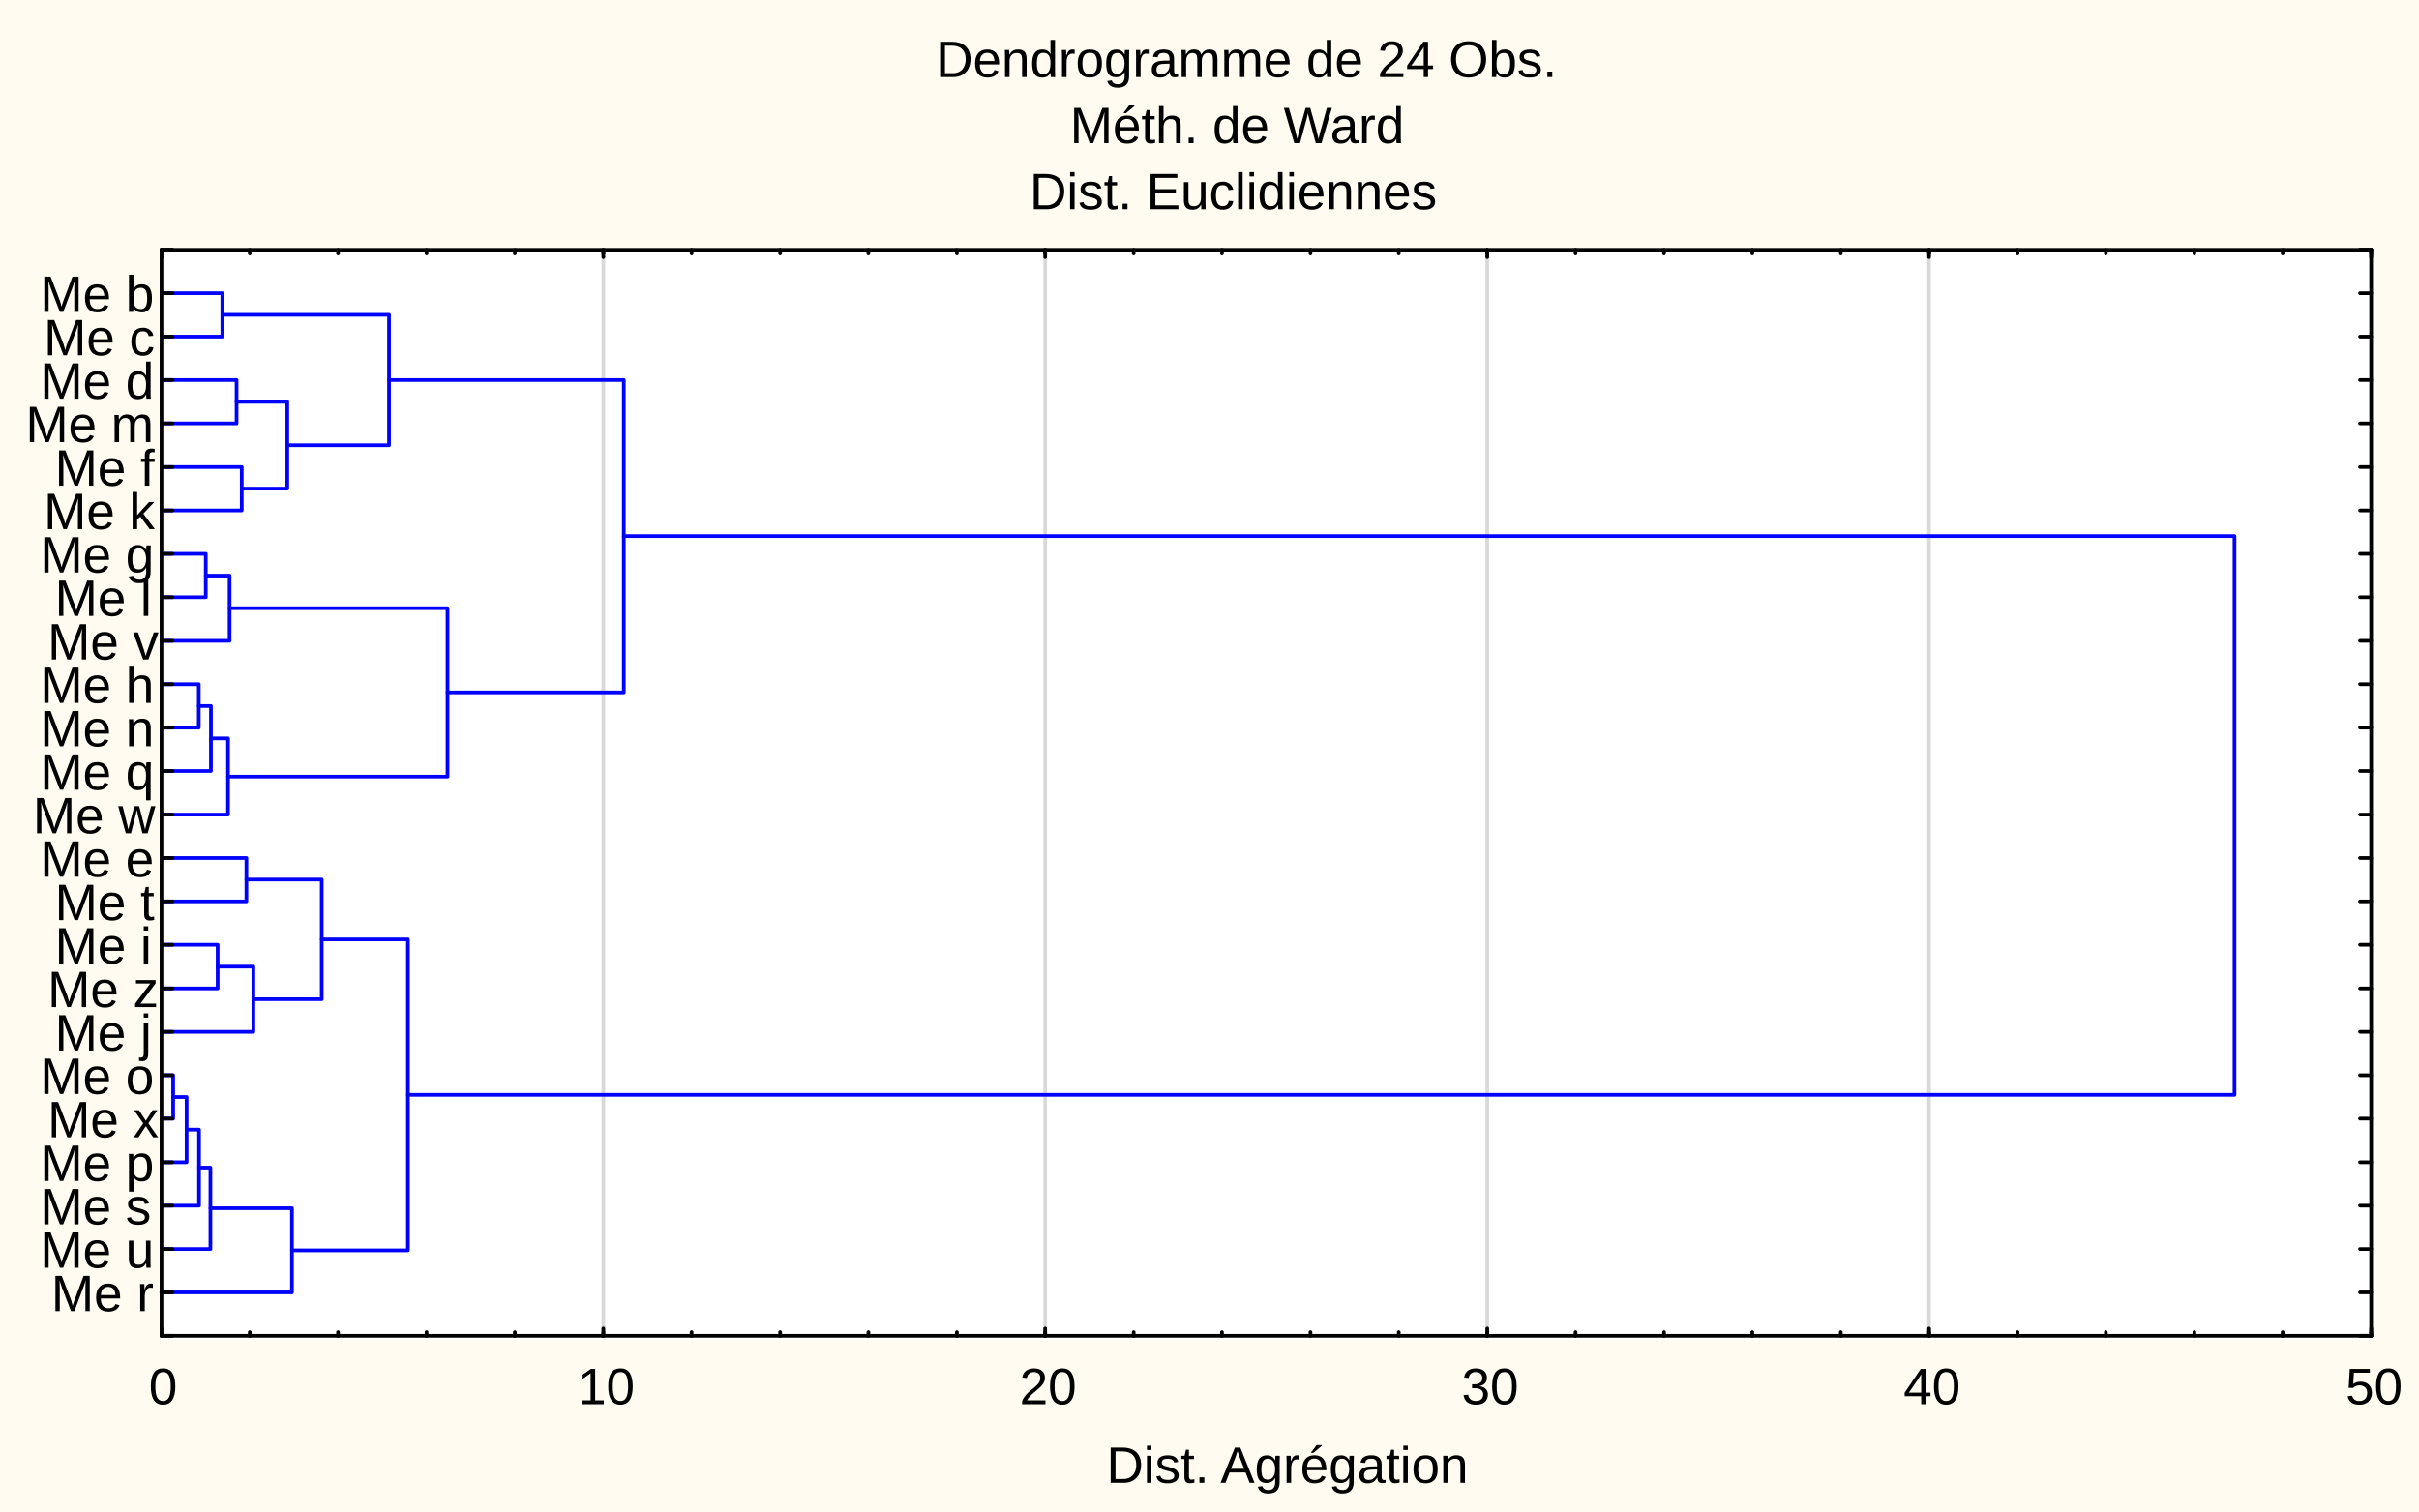
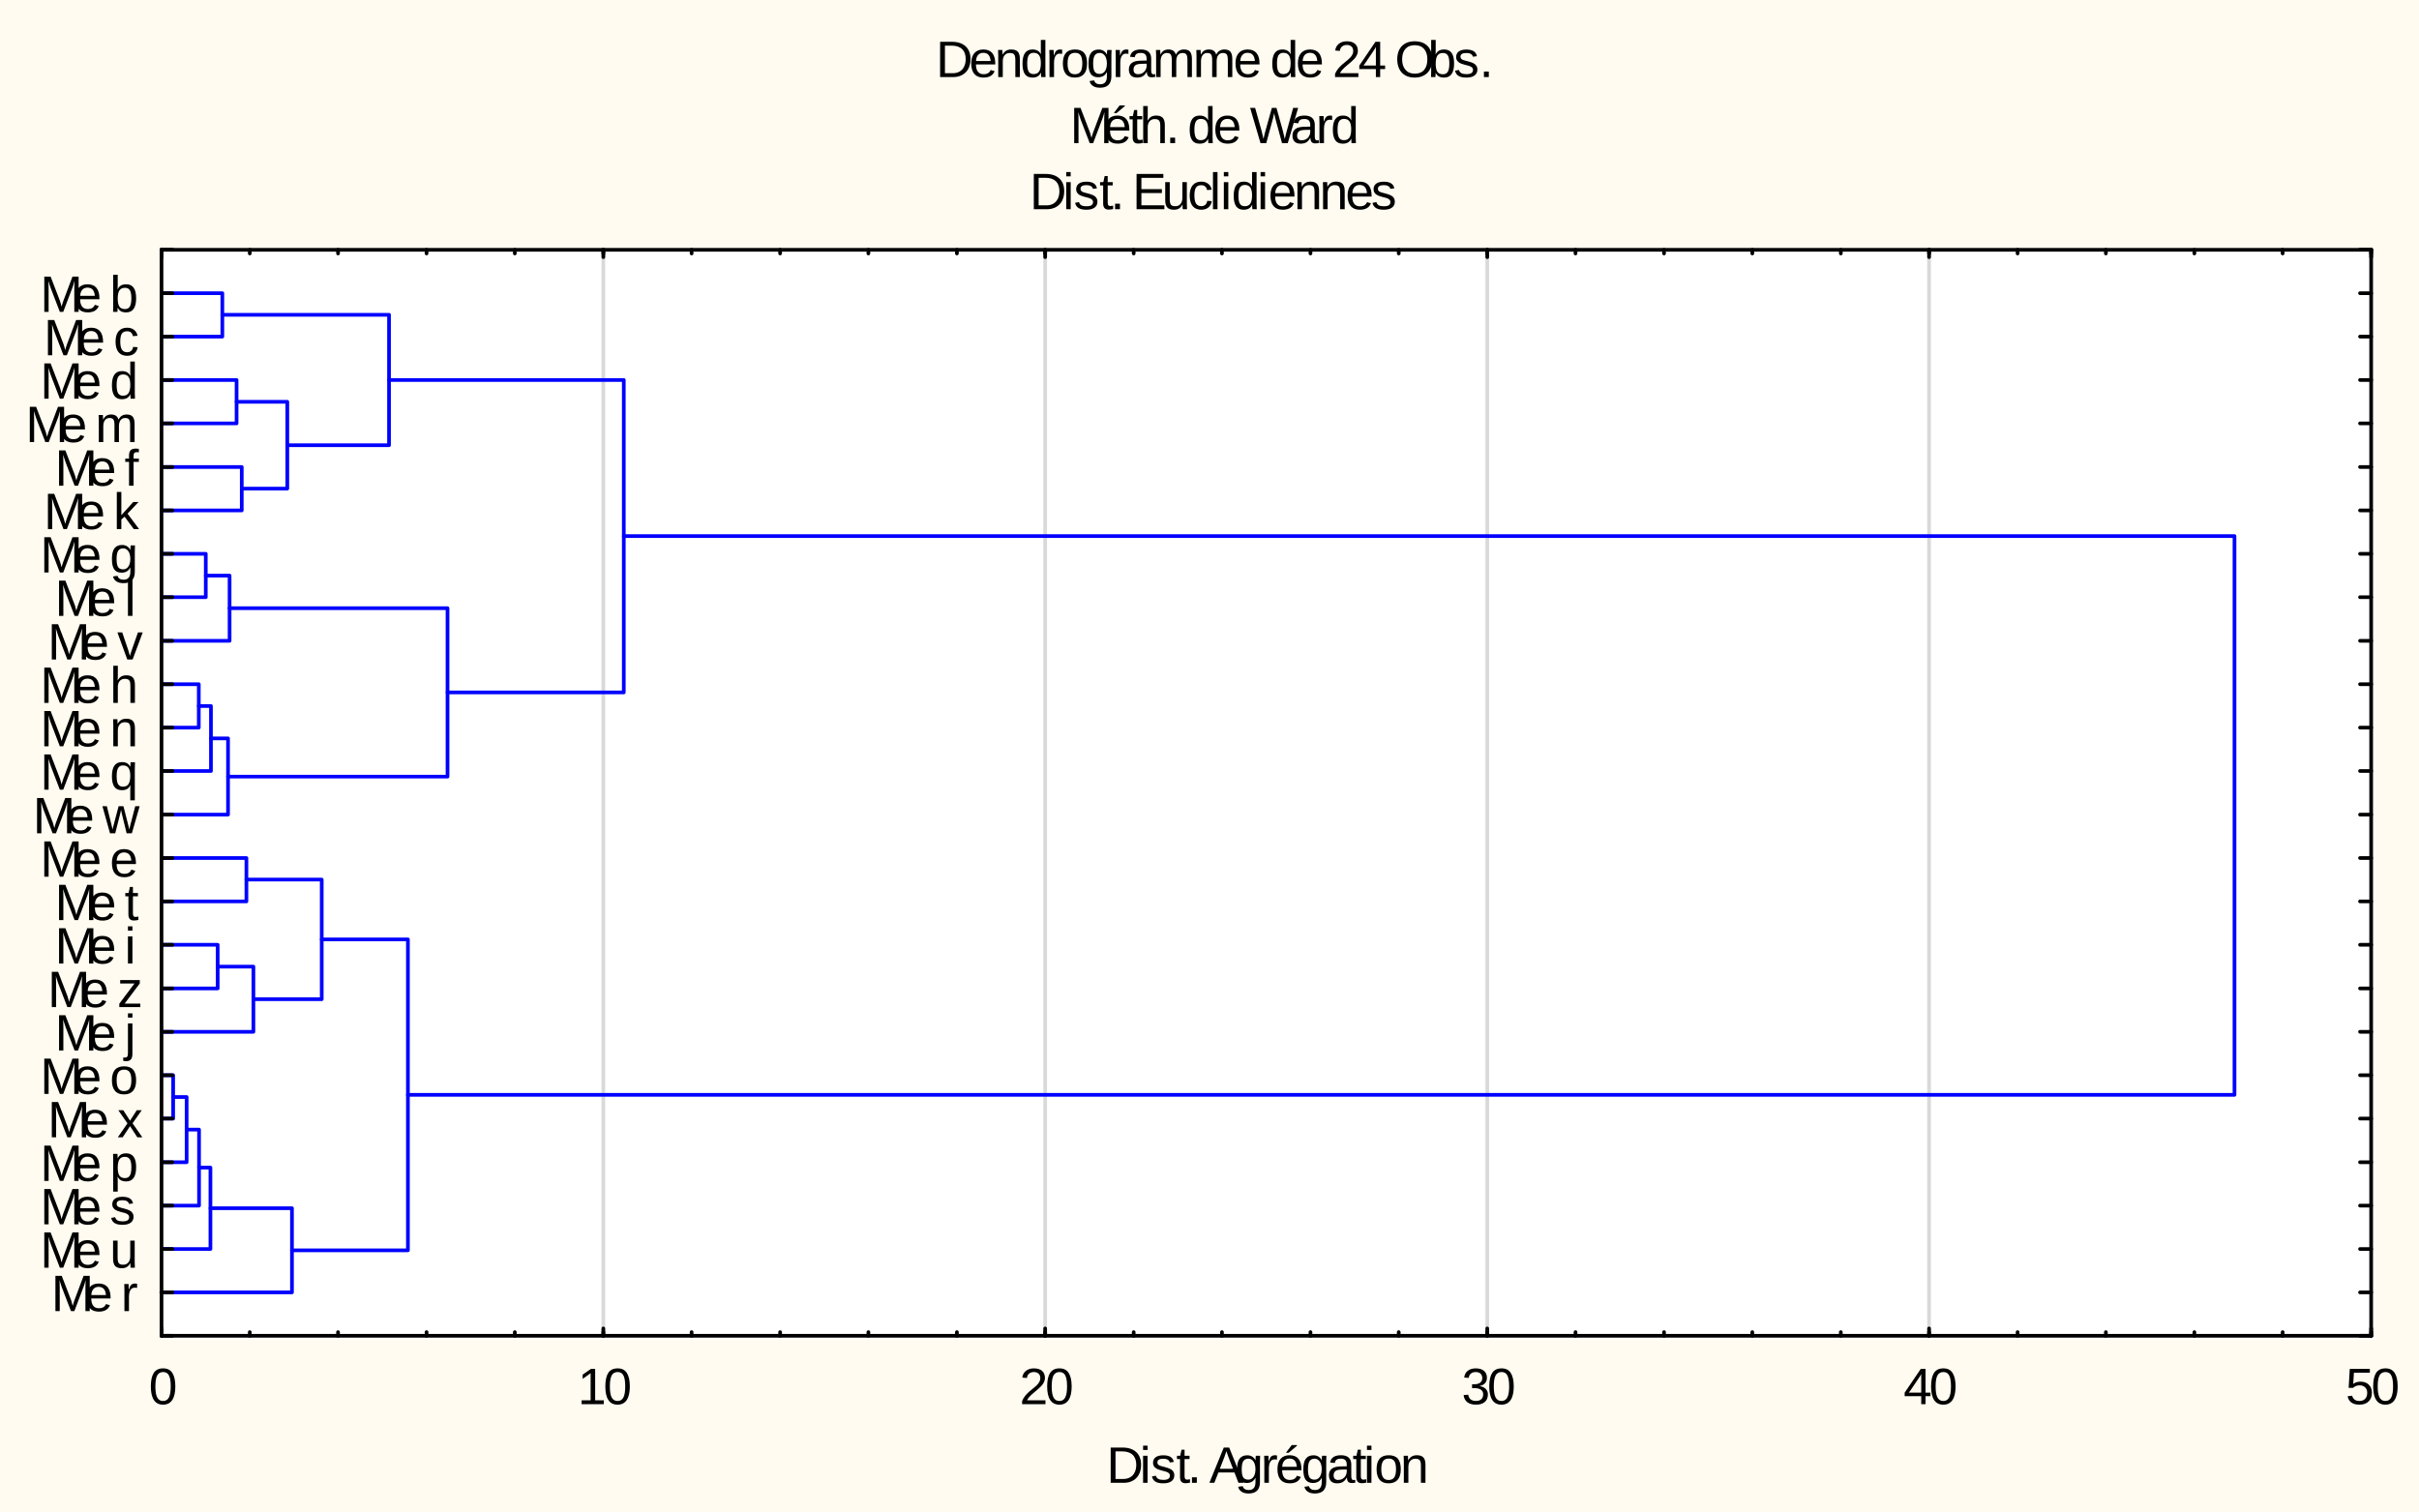
<svg xmlns="http://www.w3.org/2000/svg" version="1.1" width="659" height="412">
  <g transform="translate(-0, -0)">
    <defs>
      <clipPath id="clip-1804289383">
        <path d="M 0,0 L 660.987,0 L 660.987,414 L 0,414 L 0,0 Z Z" />
      </clipPath>
    </defs>
    <rect x="0" y="0" width="660" height="413" fill="#FFFBF0" stroke-width="1px" stroke="#FFFBF0" clip-path="url(#clip-1804289383)" />
    <defs>
      <clipPath id="clip-846930886">
        <path d="M 5.006,8.001 L 655.981,8.001 L 655.981,24.003 L 5.006,24.003 L 5.006,8.001 Z Z" />
      </clipPath>
    </defs>
-     <text clip-path="url(#clip-846930886)" font-family="Arial" fill="#000000" style="white-space:pre;" font-weight="400" text-anchor="start" x="254.974" y="21.003" font-size="13.961">Dendrogramme de 24 Obs.</text>
+     <text clip-path="url(#clip-846930886)" font-family="Arial" fill="#000000" style="white-space:pre;" font-weight="400" text-anchor="start" x="254.974" y="21.003" font-size="13.961">
+       <tspan x="254.974">D</tspan>
+       <tspan x="264">e</tspan>
+       <tspan x="270.981">n</tspan>
+       <tspan x="277.962">d</tspan>
+       <tspan x="284.942">r</tspan>
+       <tspan x="288.962">o</tspan>
+       <tspan x="295.942">g</tspan>
+       <tspan x="302.994">r</tspan>
+       <tspan x="306.942">a</tspan>
+       <tspan x="313.994">m</tspan>
+       <tspan x="324.994">m</tspan>
+       <tspan x="335.994">e</tspan>
+       <tspan x="342.974"> </tspan>
+       <tspan x="346.006">d</tspan>
+       <tspan x="352.987">e</tspan>
+       <tspan x="359.968"> </tspan>
+       <tspan x="363">2</tspan>
+       <tspan x="369.981">4</tspan>
+       <tspan x="376.962"> </tspan>
+       <tspan x="379.994">O</tspan>
+       <tspan x="388.949">b</tspan>
+       <tspan x="396">s</tspan>
+       <tspan x="402.981">.</tspan>
+     </text>
    <defs>
      <clipPath id="clip-1681692777">
        <path d="M 5.006,26.004 L 655.981,26.004 L 655.981,42.006 L 5.006,42.006 L 5.006,26.004 Z Z" />
      </clipPath>
    </defs>
-     <text clip-path="url(#clip-1681692777)" font-family="Arial" fill="#000000" style="white-space:pre;" font-weight="400" text-anchor="start" x="291.5" y="39.006" font-size="13.961">Méth. de Ward</text>
+     <text clip-path="url(#clip-1681692777)" font-family="Arial" fill="#000000" style="white-space:pre;" font-weight="400" text-anchor="start" x="291.5" y="39.006" font-size="13.961">
+       <tspan x="291.5">M</tspan>
+       <tspan x="300.526">é</tspan>
+       <tspan x="307.506">t</tspan>
+       <tspan x="310.468">h</tspan>
+       <tspan x="317.519">.</tspan>
+       <tspan x="320.481"> </tspan>
+       <tspan x="323.513">d</tspan>
+       <tspan x="330.494">e</tspan>
+       <tspan x="337.474"> </tspan>
+       <tspan x="340.506">W</tspan>
+       <tspan x="351.506">a</tspan>
+       <tspan x="358.487">r</tspan>
+       <tspan x="362.506">d</tspan>
+     </text>
    <defs>
      <clipPath id="clip-1714636915">
        <path d="M 5.006,44.006 L 655.981,44.006 L 655.981,60.008 L 5.006,60.008 L 5.006,44.006 Z Z" />
      </clipPath>
    </defs>
-     <text clip-path="url(#clip-1714636915)" font-family="Arial" fill="#000000" style="white-space:pre;" font-weight="400" text-anchor="start" x="280.5" y="57.008" font-size="13.961">Dist. Euclidiennes</text>
+     <text clip-path="url(#clip-1714636915)" font-family="Arial" fill="#000000" style="white-space:pre;" font-weight="400" text-anchor="start" x="280.5" y="57.008" font-size="13.961">
+       <tspan x="280.5">D</tspan>
+       <tspan x="289.526">i</tspan>
+       <tspan x="292.487">s</tspan>
+       <tspan x="299.468">t</tspan>
+       <tspan x="302.5">.</tspan>
+       <tspan x="305.532"> </tspan>
+       <tspan x="308.494">E</tspan>
+       <tspan x="316.532">u</tspan>
+       <tspan x="323.513">c</tspan>
+       <tspan x="329.506">l</tspan>
+       <tspan x="332.468">i</tspan>
+       <tspan x="335.5">d</tspan>
+       <tspan x="342.481">i</tspan>
+       <tspan x="345.513">e</tspan>
+       <tspan x="352.494">n</tspan>
+       <tspan x="359.474">n</tspan>
+       <tspan x="366.526">e</tspan>
+       <tspan x="373.506">s</tspan>
+     </text>
    <defs>
      <clipPath id="clip-1957747793">
        <path d="M 44,68.01 L 647.026,68.01 L 647.026,364.993 L 44,364.993 L 44,68.01 Z Z" />
      </clipPath>
    </defs>
    <rect x="44" y="68.01" width="603.026" height="296.983" fill="#FFFFFF" stroke-width="1px" stroke="#FFFFFF" clip-path="url(#clip-1957747793)" />
    <path clip-path="url(#clip-1957747793)" d="M 164.365,363.993 L 164.365,68.069 " stroke="#D9D9D9" stroke-width="1px" stroke-linecap="round" stroke-linejoin="round" fill="none" />
    <path clip-path="url(#clip-1957747793)" d="M 284.731,363.993 L 284.731,68.069 " stroke="#D9D9D9" stroke-width="1px" stroke-linecap="round" stroke-linejoin="round" fill="none" />
    <path clip-path="url(#clip-1957747793)" d="M 405.167,363.993 L 405.167,68.069 " stroke="#D9D9D9" stroke-width="1px" stroke-linecap="round" stroke-linejoin="round" fill="none" />
    <path clip-path="url(#clip-1957747793)" d="M 525.532,363.993 L 525.532,68.069 " stroke="#D9D9D9" stroke-width="1px" stroke-linecap="round" stroke-linejoin="round" fill="none" />
    <path clip-path="url(#clip-1957747793)" d="M 44,304.808 L 47.173,304.808 L 47.173,292.983 L 44,292.983 " stroke="#0000FF" stroke-width="1px" stroke-linecap="round" stroke-linejoin="round" fill="none" />
    <path clip-path="url(#clip-1957747793)" d="M 44,316.692 L 50.84,316.692 L 50.84,298.925 L 47.173,298.925 " stroke="#0000FF" stroke-width="1px" stroke-linecap="round" stroke-linejoin="round" fill="none" />
    <path clip-path="url(#clip-1957747793)" d="M 44,198.263 L 54.154,198.263 L 54.154,186.438 L 44,186.438 " stroke="#0000FF" stroke-width="1px" stroke-linecap="round" stroke-linejoin="round" fill="none" />
    <path clip-path="url(#clip-1957747793)" d="M 44,328.517 L 54.224,328.517 L 54.224,307.808 L 50.84,307.808 " stroke="#0000FF" stroke-width="1px" stroke-linecap="round" stroke-linejoin="round" fill="none" />
    <path clip-path="url(#clip-1957747793)" d="M 44,162.729 L 56.058,162.729 L 56.058,150.904 L 44,150.904 " stroke="#0000FF" stroke-width="1px" stroke-linecap="round" stroke-linejoin="round" fill="none" />
    <path clip-path="url(#clip-1957747793)" d="M 44,340.343 L 57.327,340.343 L 57.327,318.163 L 54.224,318.163 " stroke="#0000FF" stroke-width="1px" stroke-linecap="round" stroke-linejoin="round" fill="none" />
    <path clip-path="url(#clip-1957747793)" d="M 44,210.089 L 57.468,210.089 L 57.468,192.38 L 54.154,192.38 " stroke="#0000FF" stroke-width="1px" stroke-linecap="round" stroke-linejoin="round" fill="none" />
    <path clip-path="url(#clip-1957747793)" d="M 44,269.332 L 59.301,269.332 L 59.301,257.448 L 44,257.448 " stroke="#0000FF" stroke-width="1px" stroke-linecap="round" stroke-linejoin="round" fill="none" />
    <path clip-path="url(#clip-1957747793)" d="M 44,91.719 L 60.571,91.719 L 60.571,79.894 L 44,79.894 " stroke="#0000FF" stroke-width="1px" stroke-linecap="round" stroke-linejoin="round" fill="none" />
    <path clip-path="url(#clip-1957747793)" d="M 44,221.973 L 62.122,221.973 L 62.122,201.205 L 57.468,201.205 " stroke="#0000FF" stroke-width="1px" stroke-linecap="round" stroke-linejoin="round" fill="none" />
    <path clip-path="url(#clip-1957747793)" d="M 44,174.613 L 62.545,174.613 L 62.545,156.846 L 56.058,156.846 " stroke="#0000FF" stroke-width="1px" stroke-linecap="round" stroke-linejoin="round" fill="none" />
    <path clip-path="url(#clip-1957747793)" d="M 44,115.369 L 64.449,115.369 L 64.449,103.544 L 44,103.544 " stroke="#0000FF" stroke-width="1px" stroke-linecap="round" stroke-linejoin="round" fill="none" />
    <path clip-path="url(#clip-1957747793)" d="M 44,139.079 L 65.859,139.079 L 65.859,127.253 L 44,127.253 " stroke="#0000FF" stroke-width="1px" stroke-linecap="round" stroke-linejoin="round" fill="none" />
    <path clip-path="url(#clip-1957747793)" d="M 44,245.623 L 67.128,245.623 L 67.128,233.798 L 44,233.798 " stroke="#0000FF" stroke-width="1px" stroke-linecap="round" stroke-linejoin="round" fill="none" />
    <path clip-path="url(#clip-1957747793)" d="M 44,281.158 L 69.032,281.158 L 69.032,263.39 L 59.301,263.39 " stroke="#0000FF" stroke-width="1px" stroke-linecap="round" stroke-linejoin="round" fill="none" />
    <path clip-path="url(#clip-1957747793)" d="M 65.859,133.137 L 78.269,133.137 L 78.269,109.486 L 64.449,109.486 " stroke="#0000FF" stroke-width="1px" stroke-linecap="round" stroke-linejoin="round" fill="none" />
    <path clip-path="url(#clip-1957747793)" d="M 44,352.168 L 79.538,352.168 L 79.538,329.223 L 57.327,329.223 " stroke="#0000FF" stroke-width="1px" stroke-linecap="round" stroke-linejoin="round" fill="none" />
    <path clip-path="url(#clip-1957747793)" d="M 69.032,272.274 L 87.647,272.274 L 87.647,239.681 L 67.128,239.681 " stroke="#0000FF" stroke-width="1px" stroke-linecap="round" stroke-linejoin="round" fill="none" />
    <path clip-path="url(#clip-1957747793)" d="M 78.269,121.311 L 105.981,121.311 L 105.981,85.777 L 60.571,85.777 " stroke="#0000FF" stroke-width="1px" stroke-linecap="round" stroke-linejoin="round" fill="none" />
    <path clip-path="url(#clip-1957747793)" d="M 79.538,340.696 L 111.128,340.696 L 111.128,255.978 L 87.647,255.978 " stroke="#0000FF" stroke-width="1px" stroke-linecap="round" stroke-linejoin="round" fill="none" />
    <path clip-path="url(#clip-1957747793)" d="M 62.122,211.618 L 121.917,211.618 L 121.917,165.73 L 62.545,165.73 " stroke="#0000FF" stroke-width="1px" stroke-linecap="round" stroke-linejoin="round" fill="none" />
    <path clip-path="url(#clip-1957747793)" d="M 121.917,188.674 L 169.936,188.674 L 169.936,103.544 L 105.981,103.544 " stroke="#0000FF" stroke-width="1px" stroke-linecap="round" stroke-linejoin="round" fill="none" />
    <path clip-path="url(#clip-1957747793)" d="M 111.128,298.337 L 608.737,298.337 L 608.737,146.08 L 169.936,146.08 " stroke="#0000FF" stroke-width="1px" stroke-linecap="round" stroke-linejoin="round" fill="none" />
    <path clip-path="url(#clip-1804289383)" d="M 44,363.993 L 645.968,363.993 " stroke="#000000" stroke-width="1px" stroke-linecap="round" stroke-linejoin="round" fill="none" />
    <path clip-path="url(#clip-1804289383)" d="M 44,361.993 L 44,363.993 " stroke="#000000" stroke-width="1px" stroke-linecap="round" stroke-linejoin="round" fill="none" />
    <path clip-path="url(#clip-1804289383)" d="M 164.365,361.993 L 164.365,363.993 " stroke="#000000" stroke-width="1px" stroke-linecap="round" stroke-linejoin="round" fill="none" />
    <path clip-path="url(#clip-1804289383)" d="M 284.731,361.993 L 284.731,363.993 " stroke="#000000" stroke-width="1px" stroke-linecap="round" stroke-linejoin="round" fill="none" />
    <path clip-path="url(#clip-1804289383)" d="M 405.167,361.993 L 405.167,363.993 " stroke="#000000" stroke-width="1px" stroke-linecap="round" stroke-linejoin="round" fill="none" />
    <path clip-path="url(#clip-1804289383)" d="M 525.532,361.993 L 525.532,363.993 " stroke="#000000" stroke-width="1px" stroke-linecap="round" stroke-linejoin="round" fill="none" />
    <path clip-path="url(#clip-1804289383)" d="M 645.968,361.993 L 645.968,363.993 " stroke="#000000" stroke-width="1px" stroke-linecap="round" stroke-linejoin="round" fill="none" />
    <path clip-path="url(#clip-1804289383)" d="M 68.045,362.993 L 68.045,363.993 " stroke="#000000" stroke-width="1px" stroke-linecap="round" stroke-linejoin="round" fill="none" />
    <path clip-path="url(#clip-1804289383)" d="M 92.09,362.993 L 92.09,363.993 " stroke="#000000" stroke-width="1px" stroke-linecap="round" stroke-linejoin="round" fill="none" />
    <path clip-path="url(#clip-1804289383)" d="M 116.205,362.993 L 116.205,363.993 " stroke="#000000" stroke-width="1px" stroke-linecap="round" stroke-linejoin="round" fill="none" />
    <path clip-path="url(#clip-1804289383)" d="M 140.25,362.993 L 140.25,363.993 " stroke="#000000" stroke-width="1px" stroke-linecap="round" stroke-linejoin="round" fill="none" />
    <path clip-path="url(#clip-1804289383)" d="M 164.365,362.993 L 164.365,363.993 " stroke="#000000" stroke-width="1px" stroke-linecap="round" stroke-linejoin="round" fill="none" />
    <path clip-path="url(#clip-1804289383)" d="M 188.41,362.993 L 188.41,363.993 " stroke="#000000" stroke-width="1px" stroke-linecap="round" stroke-linejoin="round" fill="none" />
    <path clip-path="url(#clip-1804289383)" d="M 212.526,362.993 L 212.526,363.993 " stroke="#000000" stroke-width="1px" stroke-linecap="round" stroke-linejoin="round" fill="none" />
    <path clip-path="url(#clip-1804289383)" d="M 236.571,362.993 L 236.571,363.993 " stroke="#000000" stroke-width="1px" stroke-linecap="round" stroke-linejoin="round" fill="none" />
    <path clip-path="url(#clip-1804289383)" d="M 260.686,362.993 L 260.686,363.993 " stroke="#000000" stroke-width="1px" stroke-linecap="round" stroke-linejoin="round" fill="none" />
    <path clip-path="url(#clip-1804289383)" d="M 284.731,362.993 L 284.731,363.993 " stroke="#000000" stroke-width="1px" stroke-linecap="round" stroke-linejoin="round" fill="none" />
    <path clip-path="url(#clip-1804289383)" d="M 308.846,362.993 L 308.846,363.993 " stroke="#000000" stroke-width="1px" stroke-linecap="round" stroke-linejoin="round" fill="none" />
    <path clip-path="url(#clip-1804289383)" d="M 332.891,362.993 L 332.891,363.993 " stroke="#000000" stroke-width="1px" stroke-linecap="round" stroke-linejoin="round" fill="none" />
    <path clip-path="url(#clip-1804289383)" d="M 357.006,362.993 L 357.006,363.993 " stroke="#000000" stroke-width="1px" stroke-linecap="round" stroke-linejoin="round" fill="none" />
    <path clip-path="url(#clip-1804289383)" d="M 381.051,362.993 L 381.051,363.993 " stroke="#000000" stroke-width="1px" stroke-linecap="round" stroke-linejoin="round" fill="none" />
    <path clip-path="url(#clip-1804289383)" d="M 405.167,362.993 L 405.167,363.993 " stroke="#000000" stroke-width="1px" stroke-linecap="round" stroke-linejoin="round" fill="none" />
    <path clip-path="url(#clip-1804289383)" d="M 429.212,362.993 L 429.212,363.993 " stroke="#000000" stroke-width="1px" stroke-linecap="round" stroke-linejoin="round" fill="none" />
    <path clip-path="url(#clip-1804289383)" d="M 453.327,362.993 L 453.327,363.993 " stroke="#000000" stroke-width="1px" stroke-linecap="round" stroke-linejoin="round" fill="none" />
    <path clip-path="url(#clip-1804289383)" d="M 477.372,362.993 L 477.372,363.993 " stroke="#000000" stroke-width="1px" stroke-linecap="round" stroke-linejoin="round" fill="none" />
    <path clip-path="url(#clip-1804289383)" d="M 501.487,362.993 L 501.487,363.993 " stroke="#000000" stroke-width="1px" stroke-linecap="round" stroke-linejoin="round" fill="none" />
    <path clip-path="url(#clip-1804289383)" d="M 525.532,362.993 L 525.532,363.993 " stroke="#000000" stroke-width="1px" stroke-linecap="round" stroke-linejoin="round" fill="none" />
    <path clip-path="url(#clip-1804289383)" d="M 549.647,362.993 L 549.647,363.993 " stroke="#000000" stroke-width="1px" stroke-linecap="round" stroke-linejoin="round" fill="none" />
    <path clip-path="url(#clip-1804289383)" d="M 573.692,362.993 L 573.692,363.993 " stroke="#000000" stroke-width="1px" stroke-linecap="round" stroke-linejoin="round" fill="none" />
    <path clip-path="url(#clip-1804289383)" d="M 597.808,362.993 L 597.808,363.993 " stroke="#000000" stroke-width="1px" stroke-linecap="round" stroke-linejoin="round" fill="none" />
    <path clip-path="url(#clip-1804289383)" d="M 621.853,362.993 L 621.853,363.993 " stroke="#000000" stroke-width="1px" stroke-linecap="round" stroke-linejoin="round" fill="none" />
    <path clip-path="url(#clip-1804289383)" d="M 645.968,362.993 L 645.968,363.993 " stroke="#000000" stroke-width="1px" stroke-linecap="round" stroke-linejoin="round" fill="none" />
    <text clip-path="url(#clip-1804289383)" font-family="Arial" fill="#000000" style="white-space:pre;" font-weight="400" text-anchor="start" x="40.545" y="382.618" font-size="13.961">0</text>
-     <text clip-path="url(#clip-1804289383)" font-family="Arial" fill="#000000" style="white-space:pre;" font-weight="400" text-anchor="start" x="157.385" y="382.618" font-size="13.961">10</text>
-     <text clip-path="url(#clip-1804289383)" font-family="Arial" fill="#000000" style="white-space:pre;" font-weight="400" text-anchor="start" x="277.75" y="382.618" font-size="13.961">20</text>
-     <text clip-path="url(#clip-1804289383)" font-family="Arial" fill="#000000" style="white-space:pre;" font-weight="400" text-anchor="start" x="398.186" y="382.618" font-size="13.961">30</text>
-     <text clip-path="url(#clip-1804289383)" font-family="Arial" fill="#000000" style="white-space:pre;" font-weight="400" text-anchor="start" x="518.551" y="382.618" font-size="13.961">40</text>
-     <text clip-path="url(#clip-1804289383)" font-family="Arial" fill="#000000" style="white-space:pre;" font-weight="400" text-anchor="start" x="638.987" y="382.618" font-size="13.961">50</text>
-     <text clip-path="url(#clip-1804289383)" font-family="Arial" fill="#000000" style="white-space:pre;" font-weight="400" text-anchor="start" x="301.442" y="404.058" font-size="13.961">Dist. Agrégation</text>
+     <text clip-path="url(#clip-1804289383)" font-family="Arial" fill="#000000" style="white-space:pre;" font-weight="400" text-anchor="start" x="157.385" y="382.618" font-size="13.961">
+       <tspan x="157.385">1</tspan>
+       <tspan x="164.365">0</tspan>
+     </text>
+     <text clip-path="url(#clip-1804289383)" font-family="Arial" fill="#000000" style="white-space:pre;" font-weight="400" text-anchor="start" x="277.75" y="382.618" font-size="13.961">
+       <tspan x="277.75">2</tspan>
+       <tspan x="284.731">0</tspan>
+     </text>
+     <text clip-path="url(#clip-1804289383)" font-family="Arial" fill="#000000" style="white-space:pre;" font-weight="400" text-anchor="start" x="398.186" y="382.618" font-size="13.961">
+       <tspan x="398.186">3</tspan>
+       <tspan x="405.167">0</tspan>
+     </text>
+     <text clip-path="url(#clip-1804289383)" font-family="Arial" fill="#000000" style="white-space:pre;" font-weight="400" text-anchor="start" x="518.551" y="382.618" font-size="13.961">
+       <tspan x="518.551">4</tspan>
+       <tspan x="525.532">0</tspan>
+     </text>
+     <text clip-path="url(#clip-1804289383)" font-family="Arial" fill="#000000" style="white-space:pre;" font-weight="400" text-anchor="start" x="638.987" y="382.618" font-size="13.961">
+       <tspan x="638.987">5</tspan>
+       <tspan x="645.968">0</tspan>
+     </text>
+     <text clip-path="url(#clip-1804289383)" font-family="Arial" fill="#000000" style="white-space:pre;" font-weight="400" text-anchor="start" x="301.442" y="404.058" font-size="13.961">
+       <tspan x="301.442">D</tspan>
+       <tspan x="310.468">i</tspan>
+       <tspan x="313.43">s</tspan>
+       <tspan x="320.41">t</tspan>
+       <tspan x="323.442">.</tspan>
+       <tspan x="326.474"> </tspan>
+       <tspan x="329.436">A</tspan>
+       <tspan x="336.417">g</tspan>
+       <tspan x="343.468">r</tspan>
+       <tspan x="347.417">é</tspan>
+       <tspan x="354.468">g</tspan>
+       <tspan x="361.449">a</tspan>
+       <tspan x="368.43">t</tspan>
+       <tspan x="371.462">i</tspan>
+       <tspan x="374.423">o</tspan>
+       <tspan x="381.474">n</tspan>
+     </text>
    <path clip-path="url(#clip-1804289383)" d="M 44,68.069 L 645.968,68.069 " stroke="#000000" stroke-width="1px" stroke-linecap="round" stroke-linejoin="round" fill="none" />
    <path clip-path="url(#clip-1804289383)" d="M 44,70.069 L 44,68.069 " stroke="#000000" stroke-width="1px" stroke-linecap="round" stroke-linejoin="round" fill="none" />
    <path clip-path="url(#clip-1804289383)" d="M 164.365,70.069 L 164.365,68.069 " stroke="#000000" stroke-width="1px" stroke-linecap="round" stroke-linejoin="round" fill="none" />
    <path clip-path="url(#clip-1804289383)" d="M 284.731,70.069 L 284.731,68.069 " stroke="#000000" stroke-width="1px" stroke-linecap="round" stroke-linejoin="round" fill="none" />
    <path clip-path="url(#clip-1804289383)" d="M 405.167,70.069 L 405.167,68.069 " stroke="#000000" stroke-width="1px" stroke-linecap="round" stroke-linejoin="round" fill="none" />
    <path clip-path="url(#clip-1804289383)" d="M 525.532,70.069 L 525.532,68.069 " stroke="#000000" stroke-width="1px" stroke-linecap="round" stroke-linejoin="round" fill="none" />
    <path clip-path="url(#clip-1804289383)" d="M 645.968,70.069 L 645.968,68.069 " stroke="#000000" stroke-width="1px" stroke-linecap="round" stroke-linejoin="round" fill="none" />
    <path clip-path="url(#clip-1804289383)" d="M 68.045,69.069 L 68.045,68.069 " stroke="#000000" stroke-width="1px" stroke-linecap="round" stroke-linejoin="round" fill="none" />
    <path clip-path="url(#clip-1804289383)" d="M 92.09,69.069 L 92.09,68.069 " stroke="#000000" stroke-width="1px" stroke-linecap="round" stroke-linejoin="round" fill="none" />
    <path clip-path="url(#clip-1804289383)" d="M 116.205,69.069 L 116.205,68.069 " stroke="#000000" stroke-width="1px" stroke-linecap="round" stroke-linejoin="round" fill="none" />
    <path clip-path="url(#clip-1804289383)" d="M 140.25,69.069 L 140.25,68.069 " stroke="#000000" stroke-width="1px" stroke-linecap="round" stroke-linejoin="round" fill="none" />
    <path clip-path="url(#clip-1804289383)" d="M 164.365,69.069 L 164.365,68.069 " stroke="#000000" stroke-width="1px" stroke-linecap="round" stroke-linejoin="round" fill="none" />
    <path clip-path="url(#clip-1804289383)" d="M 188.41,69.069 L 188.41,68.069 " stroke="#000000" stroke-width="1px" stroke-linecap="round" stroke-linejoin="round" fill="none" />
    <path clip-path="url(#clip-1804289383)" d="M 212.526,69.069 L 212.526,68.069 " stroke="#000000" stroke-width="1px" stroke-linecap="round" stroke-linejoin="round" fill="none" />
    <path clip-path="url(#clip-1804289383)" d="M 236.571,69.069 L 236.571,68.069 " stroke="#000000" stroke-width="1px" stroke-linecap="round" stroke-linejoin="round" fill="none" />
    <path clip-path="url(#clip-1804289383)" d="M 260.686,69.069 L 260.686,68.069 " stroke="#000000" stroke-width="1px" stroke-linecap="round" stroke-linejoin="round" fill="none" />
    <path clip-path="url(#clip-1804289383)" d="M 284.731,69.069 L 284.731,68.069 " stroke="#000000" stroke-width="1px" stroke-linecap="round" stroke-linejoin="round" fill="none" />
    <path clip-path="url(#clip-1804289383)" d="M 308.846,69.069 L 308.846,68.069 " stroke="#000000" stroke-width="1px" stroke-linecap="round" stroke-linejoin="round" fill="none" />
    <path clip-path="url(#clip-1804289383)" d="M 332.891,69.069 L 332.891,68.069 " stroke="#000000" stroke-width="1px" stroke-linecap="round" stroke-linejoin="round" fill="none" />
    <path clip-path="url(#clip-1804289383)" d="M 357.006,69.069 L 357.006,68.069 " stroke="#000000" stroke-width="1px" stroke-linecap="round" stroke-linejoin="round" fill="none" />
    <path clip-path="url(#clip-1804289383)" d="M 381.051,69.069 L 381.051,68.069 " stroke="#000000" stroke-width="1px" stroke-linecap="round" stroke-linejoin="round" fill="none" />
    <path clip-path="url(#clip-1804289383)" d="M 405.167,69.069 L 405.167,68.069 " stroke="#000000" stroke-width="1px" stroke-linecap="round" stroke-linejoin="round" fill="none" />
    <path clip-path="url(#clip-1804289383)" d="M 429.212,69.069 L 429.212,68.069 " stroke="#000000" stroke-width="1px" stroke-linecap="round" stroke-linejoin="round" fill="none" />
    <path clip-path="url(#clip-1804289383)" d="M 453.327,69.069 L 453.327,68.069 " stroke="#000000" stroke-width="1px" stroke-linecap="round" stroke-linejoin="round" fill="none" />
    <path clip-path="url(#clip-1804289383)" d="M 477.372,69.069 L 477.372,68.069 " stroke="#000000" stroke-width="1px" stroke-linecap="round" stroke-linejoin="round" fill="none" />
    <path clip-path="url(#clip-1804289383)" d="M 501.487,69.069 L 501.487,68.069 " stroke="#000000" stroke-width="1px" stroke-linecap="round" stroke-linejoin="round" fill="none" />
    <path clip-path="url(#clip-1804289383)" d="M 525.532,69.069 L 525.532,68.069 " stroke="#000000" stroke-width="1px" stroke-linecap="round" stroke-linejoin="round" fill="none" />
    <path clip-path="url(#clip-1804289383)" d="M 549.647,69.069 L 549.647,68.069 " stroke="#000000" stroke-width="1px" stroke-linecap="round" stroke-linejoin="round" fill="none" />
    <path clip-path="url(#clip-1804289383)" d="M 573.692,69.069 L 573.692,68.069 " stroke="#000000" stroke-width="1px" stroke-linecap="round" stroke-linejoin="round" fill="none" />
    <path clip-path="url(#clip-1804289383)" d="M 597.808,69.069 L 597.808,68.069 " stroke="#000000" stroke-width="1px" stroke-linecap="round" stroke-linejoin="round" fill="none" />
    <path clip-path="url(#clip-1804289383)" d="M 621.853,69.069 L 621.853,68.069 " stroke="#000000" stroke-width="1px" stroke-linecap="round" stroke-linejoin="round" fill="none" />
    <path clip-path="url(#clip-1804289383)" d="M 645.968,69.069 L 645.968,68.069 " stroke="#000000" stroke-width="1px" stroke-linecap="round" stroke-linejoin="round" fill="none" />
    <path clip-path="url(#clip-1804289383)" d="M 44,363.993 L 44,68.01 " stroke="#000000" stroke-width="1px" stroke-linecap="round" stroke-linejoin="round" fill="none" />
    <path clip-path="url(#clip-1804289383)" d="M 46.962,363.993 L 44,363.993 " stroke="#000000" stroke-width="1px" stroke-linecap="round" stroke-linejoin="round" fill="none" />
    <path clip-path="url(#clip-1804289383)" d="M 46.962,352.168 L 43.929,352.168 " stroke="#000000" stroke-width="1px" stroke-linecap="round" stroke-linejoin="round" fill="none" />
    <path clip-path="url(#clip-1804289383)" d="M 46.962,340.343 L 44,340.343 " stroke="#000000" stroke-width="1px" stroke-linecap="round" stroke-linejoin="round" fill="none" />
    <path clip-path="url(#clip-1804289383)" d="M 46.962,328.517 L 44,328.517 " stroke="#000000" stroke-width="1px" stroke-linecap="round" stroke-linejoin="round" fill="none" />
    <path clip-path="url(#clip-1804289383)" d="M 46.962,316.692 L 44,316.692 " stroke="#000000" stroke-width="1px" stroke-linecap="round" stroke-linejoin="round" fill="none" />
    <path clip-path="url(#clip-1804289383)" d="M 46.962,304.808 L 44,304.808 " stroke="#000000" stroke-width="1px" stroke-linecap="round" stroke-linejoin="round" fill="none" />
    <path clip-path="url(#clip-1804289383)" d="M 46.962,292.983 L 44,292.983 " stroke="#000000" stroke-width="1px" stroke-linecap="round" stroke-linejoin="round" fill="none" />
    <path clip-path="url(#clip-1804289383)" d="M 46.962,281.158 L 44,281.158 " stroke="#000000" stroke-width="1px" stroke-linecap="round" stroke-linejoin="round" fill="none" />
    <path clip-path="url(#clip-1804289383)" d="M 46.962,269.332 L 44,269.332 " stroke="#000000" stroke-width="1px" stroke-linecap="round" stroke-linejoin="round" fill="none" />
    <path clip-path="url(#clip-1804289383)" d="M 46.962,257.448 L 44,257.448 " stroke="#000000" stroke-width="1px" stroke-linecap="round" stroke-linejoin="round" fill="none" />
    <path clip-path="url(#clip-1804289383)" d="M 46.962,245.623 L 44,245.623 " stroke="#000000" stroke-width="1px" stroke-linecap="round" stroke-linejoin="round" fill="none" />
    <path clip-path="url(#clip-1804289383)" d="M 46.962,233.798 L 44,233.798 " stroke="#000000" stroke-width="1px" stroke-linecap="round" stroke-linejoin="round" fill="none" />
    <path clip-path="url(#clip-1804289383)" d="M 46.962,221.973 L 44,221.973 " stroke="#000000" stroke-width="1px" stroke-linecap="round" stroke-linejoin="round" fill="none" />
    <path clip-path="url(#clip-1804289383)" d="M 46.962,210.089 L 44,210.089 " stroke="#000000" stroke-width="1px" stroke-linecap="round" stroke-linejoin="round" fill="none" />
    <path clip-path="url(#clip-1804289383)" d="M 46.962,198.263 L 44,198.263 " stroke="#000000" stroke-width="1px" stroke-linecap="round" stroke-linejoin="round" fill="none" />
    <path clip-path="url(#clip-1804289383)" d="M 46.962,186.438 L 44,186.438 " stroke="#000000" stroke-width="1px" stroke-linecap="round" stroke-linejoin="round" fill="none" />
    <path clip-path="url(#clip-1804289383)" d="M 46.962,174.613 L 44,174.613 " stroke="#000000" stroke-width="1px" stroke-linecap="round" stroke-linejoin="round" fill="none" />
    <path clip-path="url(#clip-1804289383)" d="M 46.962,162.729 L 44,162.729 " stroke="#000000" stroke-width="1px" stroke-linecap="round" stroke-linejoin="round" fill="none" />
    <path clip-path="url(#clip-1804289383)" d="M 46.962,150.904 L 44,150.904 " stroke="#000000" stroke-width="1px" stroke-linecap="round" stroke-linejoin="round" fill="none" />
    <path clip-path="url(#clip-1804289383)" d="M 46.962,139.079 L 44,139.079 " stroke="#000000" stroke-width="1px" stroke-linecap="round" stroke-linejoin="round" fill="none" />
    <path clip-path="url(#clip-1804289383)" d="M 46.962,127.253 L 44,127.253 " stroke="#000000" stroke-width="1px" stroke-linecap="round" stroke-linejoin="round" fill="none" />
    <path clip-path="url(#clip-1804289383)" d="M 46.962,115.369 L 44,115.369 " stroke="#000000" stroke-width="1px" stroke-linecap="round" stroke-linejoin="round" fill="none" />
    <path clip-path="url(#clip-1804289383)" d="M 46.962,103.544 L 44,103.544 " stroke="#000000" stroke-width="1px" stroke-linecap="round" stroke-linejoin="round" fill="none" />
    <path clip-path="url(#clip-1804289383)" d="M 46.962,91.719 L 44,91.719 " stroke="#000000" stroke-width="1px" stroke-linecap="round" stroke-linejoin="round" fill="none" />
    <path clip-path="url(#clip-1804289383)" d="M 46.962,79.894 L 44,79.894 " stroke="#000000" stroke-width="1px" stroke-linecap="round" stroke-linejoin="round" fill="none" />
    <path clip-path="url(#clip-1804289383)" d="M 46.962,68.01 L 44,68.01 " stroke="#000000" stroke-width="1px" stroke-linecap="round" stroke-linejoin="round" fill="none" />
-     <text clip-path="url(#clip-1804289383)" font-family="Arial" fill="#000000" style="white-space:pre;" font-weight="400" text-anchor="start" x="13.961" y="357.262" font-size="13.961">Me r</text>
-     <text clip-path="url(#clip-1804289383)" font-family="Arial" fill="#000000" style="white-space:pre;" font-weight="400" text-anchor="start" x="10.93" y="345.436" font-size="13.961">Me u</text>
-     <text clip-path="url(#clip-1804289383)" font-family="Arial" fill="#000000" style="white-space:pre;" font-weight="400" text-anchor="start" x="10.93" y="333.611" font-size="13.961">Me s</text>
-     <text clip-path="url(#clip-1804289383)" font-family="Arial" fill="#000000" style="white-space:pre;" font-weight="400" text-anchor="start" x="10.93" y="321.786" font-size="13.961">Me p</text>
-     <text clip-path="url(#clip-1804289383)" font-family="Arial" fill="#000000" style="white-space:pre;" font-weight="400" text-anchor="start" x="12.974" y="309.902" font-size="13.961">Me x</text>
-     <text clip-path="url(#clip-1804289383)" font-family="Arial" fill="#000000" style="white-space:pre;" font-weight="400" text-anchor="start" x="10.93" y="298.077" font-size="13.961">Me o</text>
-     <text clip-path="url(#clip-1804289383)" font-family="Arial" fill="#000000" style="white-space:pre;" font-weight="400" text-anchor="start" x="14.949" y="286.251" font-size="13.961">Me j</text>
-     <text clip-path="url(#clip-1804289383)" font-family="Arial" fill="#000000" style="white-space:pre;" font-weight="400" text-anchor="start" x="12.974" y="274.426" font-size="13.961">Me z</text>
-     <text clip-path="url(#clip-1804289383)" font-family="Arial" fill="#000000" style="white-space:pre;" font-weight="400" text-anchor="start" x="14.949" y="262.542" font-size="13.961">Me i</text>
-     <text clip-path="url(#clip-1804289383)" font-family="Arial" fill="#000000" style="white-space:pre;" font-weight="400" text-anchor="start" x="14.949" y="250.717" font-size="13.961">Me t</text>
-     <text clip-path="url(#clip-1804289383)" font-family="Arial" fill="#000000" style="white-space:pre;" font-weight="400" text-anchor="start" x="10.93" y="238.892" font-size="13.961">Me e</text>
-     <text clip-path="url(#clip-1804289383)" font-family="Arial" fill="#000000" style="white-space:pre;" font-weight="400" text-anchor="start" x="8.955" y="227.066" font-size="13.961">Me w</text>
-     <text clip-path="url(#clip-1804289383)" font-family="Arial" fill="#000000" style="white-space:pre;" font-weight="400" text-anchor="start" x="10.93" y="215.183" font-size="13.961">Me q</text>
-     <text clip-path="url(#clip-1804289383)" font-family="Arial" fill="#000000" style="white-space:pre;" font-weight="400" text-anchor="start" x="10.93" y="203.357" font-size="13.961">Me n</text>
-     <text clip-path="url(#clip-1804289383)" font-family="Arial" fill="#000000" style="white-space:pre;" font-weight="400" text-anchor="start" x="10.93" y="191.532" font-size="13.961">Me h</text>
-     <text clip-path="url(#clip-1804289383)" font-family="Arial" fill="#000000" style="white-space:pre;" font-weight="400" text-anchor="start" x="12.974" y="179.707" font-size="13.961">Me v</text>
-     <text clip-path="url(#clip-1804289383)" font-family="Arial" fill="#000000" style="white-space:pre;" font-weight="400" text-anchor="start" x="14.949" y="167.823" font-size="13.961">Me l</text>
-     <text clip-path="url(#clip-1804289383)" font-family="Arial" fill="#000000" style="white-space:pre;" font-weight="400" text-anchor="start" x="10.93" y="155.998" font-size="13.961">Me g</text>
-     <text clip-path="url(#clip-1804289383)" font-family="Arial" fill="#000000" style="white-space:pre;" font-weight="400" text-anchor="start" x="11.917" y="144.172" font-size="13.961">Me k</text>
-     <text clip-path="url(#clip-1804289383)" font-family="Arial" fill="#000000" style="white-space:pre;" font-weight="400" text-anchor="start" x="14.949" y="132.347" font-size="13.961">Me f</text>
-     <text clip-path="url(#clip-1804289383)" font-family="Arial" fill="#000000" style="white-space:pre;" font-weight="400" text-anchor="start" x="6.981" y="120.463" font-size="13.961">Me m</text>
-     <text clip-path="url(#clip-1804289383)" font-family="Arial" fill="#000000" style="white-space:pre;" font-weight="400" text-anchor="start" x="10.93" y="108.638" font-size="13.961">Me d</text>
-     <text clip-path="url(#clip-1804289383)" font-family="Arial" fill="#000000" style="white-space:pre;" font-weight="400" text-anchor="start" x="11.917" y="96.813" font-size="13.961">Me c</text>
-     <text clip-path="url(#clip-1804289383)" font-family="Arial" fill="#000000" style="white-space:pre;" font-weight="400" text-anchor="start" x="10.93" y="84.987" font-size="13.961">Me b</text>
+     <text clip-path="url(#clip-1804289383)" font-family="Arial" fill="#000000" style="white-space:pre;" font-weight="400" text-anchor="start" x="13.961" y="357.262" font-size="13.961">
+       <tspan x="13.961">M</tspan>
+       <tspan x="22.987">e</tspan>
+       <tspan x="29.968"> </tspan>
+       <tspan x="32.929">r</tspan>
+     </text>
+     <text clip-path="url(#clip-1804289383)" font-family="Arial" fill="#000000" style="white-space:pre;" font-weight="400" text-anchor="start" x="10.93" y="345.436" font-size="13.961">
+       <tspan x="10.93">M</tspan>
+       <tspan x="19.955">e</tspan>
+       <tspan x="26.936"> </tspan>
+       <tspan x="29.897">u</tspan>
+     </text>
+     <text clip-path="url(#clip-1804289383)" font-family="Arial" fill="#000000" style="white-space:pre;" font-weight="400" text-anchor="start" x="10.93" y="333.611" font-size="13.961">
+       <tspan x="10.93">M</tspan>
+       <tspan x="19.955">e</tspan>
+       <tspan x="26.936"> </tspan>
+       <tspan x="29.897">s</tspan>
+     </text>
+     <text clip-path="url(#clip-1804289383)" font-family="Arial" fill="#000000" style="white-space:pre;" font-weight="400" text-anchor="start" x="10.93" y="321.786" font-size="13.961">
+       <tspan x="10.93">M</tspan>
+       <tspan x="19.955">e</tspan>
+       <tspan x="26.936"> </tspan>
+       <tspan x="29.897">p</tspan>
+     </text>
+     <text clip-path="url(#clip-1804289383)" font-family="Arial" fill="#000000" style="white-space:pre;" font-weight="400" text-anchor="start" x="12.974" y="309.902" font-size="13.961">
+       <tspan x="12.974">M</tspan>
+       <tspan x="22">e</tspan>
+       <tspan x="28.981"> </tspan>
+       <tspan x="31.942">x</tspan>
+     </text>
+     <text clip-path="url(#clip-1804289383)" font-family="Arial" fill="#000000" style="white-space:pre;" font-weight="400" text-anchor="start" x="10.93" y="298.077" font-size="13.961">
+       <tspan x="10.93">M</tspan>
+       <tspan x="19.955">e</tspan>
+       <tspan x="26.936"> </tspan>
+       <tspan x="29.897">o</tspan>
+     </text>
+     <text clip-path="url(#clip-1804289383)" font-family="Arial" fill="#000000" style="white-space:pre;" font-weight="400" text-anchor="start" x="14.949" y="286.251" font-size="13.961">
+       <tspan x="14.949">M</tspan>
+       <tspan x="23.974">e</tspan>
+       <tspan x="30.955"> </tspan>
+       <tspan x="33.917">j</tspan>
+     </text>
+     <text clip-path="url(#clip-1804289383)" font-family="Arial" fill="#000000" style="white-space:pre;" font-weight="400" text-anchor="start" x="12.974" y="274.426" font-size="13.961">
+       <tspan x="12.974">M</tspan>
+       <tspan x="22">e</tspan>
+       <tspan x="28.981"> </tspan>
+       <tspan x="31.942">z</tspan>
+     </text>
+     <text clip-path="url(#clip-1804289383)" font-family="Arial" fill="#000000" style="white-space:pre;" font-weight="400" text-anchor="start" x="14.949" y="262.542" font-size="13.961">
+       <tspan x="14.949">M</tspan>
+       <tspan x="23.974">e</tspan>
+       <tspan x="30.955"> </tspan>
+       <tspan x="33.917">i</tspan>
+     </text>
+     <text clip-path="url(#clip-1804289383)" font-family="Arial" fill="#000000" style="white-space:pre;" font-weight="400" text-anchor="start" x="14.949" y="250.717" font-size="13.961">
+       <tspan x="14.949">M</tspan>
+       <tspan x="23.974">e</tspan>
+       <tspan x="30.955"> </tspan>
+       <tspan x="33.917">t</tspan>
+     </text>
+     <text clip-path="url(#clip-1804289383)" font-family="Arial" fill="#000000" style="white-space:pre;" font-weight="400" text-anchor="start" x="10.93" y="238.892" font-size="13.961">
+       <tspan x="10.93">M</tspan>
+       <tspan x="19.955">e</tspan>
+       <tspan x="26.936"> </tspan>
+       <tspan x="29.897">e</tspan>
+     </text>
+     <text clip-path="url(#clip-1804289383)" font-family="Arial" fill="#000000" style="white-space:pre;" font-weight="400" text-anchor="start" x="8.955" y="227.066" font-size="13.961">
+       <tspan x="8.955">M</tspan>
+       <tspan x="17.981">e</tspan>
+       <tspan x="24.962"> </tspan>
+       <tspan x="27.923">w</tspan>
+     </text>
+     <text clip-path="url(#clip-1804289383)" font-family="Arial" fill="#000000" style="white-space:pre;" font-weight="400" text-anchor="start" x="10.93" y="215.183" font-size="13.961">
+       <tspan x="10.93">M</tspan>
+       <tspan x="19.955">e</tspan>
+       <tspan x="26.936"> </tspan>
+       <tspan x="29.897">q</tspan>
+     </text>
+     <text clip-path="url(#clip-1804289383)" font-family="Arial" fill="#000000" style="white-space:pre;" font-weight="400" text-anchor="start" x="10.93" y="203.357" font-size="13.961">
+       <tspan x="10.93">M</tspan>
+       <tspan x="19.955">e</tspan>
+       <tspan x="26.936"> </tspan>
+       <tspan x="29.897">n</tspan>
+     </text>
+     <text clip-path="url(#clip-1804289383)" font-family="Arial" fill="#000000" style="white-space:pre;" font-weight="400" text-anchor="start" x="10.93" y="191.532" font-size="13.961">
+       <tspan x="10.93">M</tspan>
+       <tspan x="19.955">e</tspan>
+       <tspan x="26.936"> </tspan>
+       <tspan x="29.897">h</tspan>
+     </text>
+     <text clip-path="url(#clip-1804289383)" font-family="Arial" fill="#000000" style="white-space:pre;" font-weight="400" text-anchor="start" x="12.974" y="179.707" font-size="13.961">
+       <tspan x="12.974">M</tspan>
+       <tspan x="22">e</tspan>
+       <tspan x="28.981"> </tspan>
+       <tspan x="31.942">v</tspan>
+     </text>
+     <text clip-path="url(#clip-1804289383)" font-family="Arial" fill="#000000" style="white-space:pre;" font-weight="400" text-anchor="start" x="14.949" y="167.823" font-size="13.961">
+       <tspan x="14.949">M</tspan>
+       <tspan x="23.974">e</tspan>
+       <tspan x="30.955"> </tspan>
+       <tspan x="33.917">l</tspan>
+     </text>
+     <text clip-path="url(#clip-1804289383)" font-family="Arial" fill="#000000" style="white-space:pre;" font-weight="400" text-anchor="start" x="10.93" y="155.998" font-size="13.961">
+       <tspan x="10.93">M</tspan>
+       <tspan x="19.955">e</tspan>
+       <tspan x="26.936"> </tspan>
+       <tspan x="29.897">g</tspan>
+     </text>
+     <text clip-path="url(#clip-1804289383)" font-family="Arial" fill="#000000" style="white-space:pre;" font-weight="400" text-anchor="start" x="11.917" y="144.172" font-size="13.961">
+       <tspan x="11.917">M</tspan>
+       <tspan x="20.942">e</tspan>
+       <tspan x="27.923"> </tspan>
+       <tspan x="30.885">k</tspan>
+     </text>
+     <text clip-path="url(#clip-1804289383)" font-family="Arial" fill="#000000" style="white-space:pre;" font-weight="400" text-anchor="start" x="14.949" y="132.347" font-size="13.961">
+       <tspan x="14.949">M</tspan>
+       <tspan x="23.974">e</tspan>
+       <tspan x="30.955"> </tspan>
+       <tspan x="33.917">f</tspan>
+     </text>
+     <text clip-path="url(#clip-1804289383)" font-family="Arial" fill="#000000" style="white-space:pre;" font-weight="400" text-anchor="start" x="6.981" y="120.463" font-size="13.961">
+       <tspan x="6.981">M</tspan>
+       <tspan x="16.006">e</tspan>
+       <tspan x="22.987"> </tspan>
+       <tspan x="25.949">m</tspan>
+     </text>
+     <text clip-path="url(#clip-1804289383)" font-family="Arial" fill="#000000" style="white-space:pre;" font-weight="400" text-anchor="start" x="10.93" y="108.638" font-size="13.961">
+       <tspan x="10.93">M</tspan>
+       <tspan x="19.955">e</tspan>
+       <tspan x="26.936"> </tspan>
+       <tspan x="29.897">d</tspan>
+     </text>
+     <text clip-path="url(#clip-1804289383)" font-family="Arial" fill="#000000" style="white-space:pre;" font-weight="400" text-anchor="start" x="11.917" y="96.813" font-size="13.961">
+       <tspan x="11.917">M</tspan>
+       <tspan x="20.942">e</tspan>
+       <tspan x="27.923"> </tspan>
+       <tspan x="30.885">c</tspan>
+     </text>
+     <text clip-path="url(#clip-1804289383)" font-family="Arial" fill="#000000" style="white-space:pre;" font-weight="400" text-anchor="start" x="10.93" y="84.987" font-size="13.961">
+       <tspan x="10.93">M</tspan>
+       <tspan x="19.955">e</tspan>
+       <tspan x="26.936"> </tspan>
+       <tspan x="29.897">b</tspan>
+     </text>
    <path clip-path="url(#clip-1804289383)" d="M 645.968,363.993 L 645.968,68.01 " stroke="#000000" stroke-width="1px" stroke-linecap="round" stroke-linejoin="round" fill="none" />
    <path clip-path="url(#clip-1804289383)" d="M 642.936,363.993 L 645.968,363.993 " stroke="#000000" stroke-width="1px" stroke-linecap="round" stroke-linejoin="round" fill="none" />
    <path clip-path="url(#clip-1804289383)" d="M 642.936,352.168 L 645.968,352.168 " stroke="#000000" stroke-width="1px" stroke-linecap="round" stroke-linejoin="round" fill="none" />
    <path clip-path="url(#clip-1804289383)" d="M 642.936,340.343 L 645.968,340.343 " stroke="#000000" stroke-width="1px" stroke-linecap="round" stroke-linejoin="round" fill="none" />
    <path clip-path="url(#clip-1804289383)" d="M 642.936,328.517 L 645.968,328.517 " stroke="#000000" stroke-width="1px" stroke-linecap="round" stroke-linejoin="round" fill="none" />
    <path clip-path="url(#clip-1804289383)" d="M 642.936,316.692 L 645.968,316.692 " stroke="#000000" stroke-width="1px" stroke-linecap="round" stroke-linejoin="round" fill="none" />
    <path clip-path="url(#clip-1804289383)" d="M 642.936,304.808 L 645.968,304.808 " stroke="#000000" stroke-width="1px" stroke-linecap="round" stroke-linejoin="round" fill="none" />
    <path clip-path="url(#clip-1804289383)" d="M 642.936,292.983 L 645.968,292.983 " stroke="#000000" stroke-width="1px" stroke-linecap="round" stroke-linejoin="round" fill="none" />
    <path clip-path="url(#clip-1804289383)" d="M 642.936,281.158 L 645.968,281.158 " stroke="#000000" stroke-width="1px" stroke-linecap="round" stroke-linejoin="round" fill="none" />
    <path clip-path="url(#clip-1804289383)" d="M 642.936,269.332 L 645.968,269.332 " stroke="#000000" stroke-width="1px" stroke-linecap="round" stroke-linejoin="round" fill="none" />
    <path clip-path="url(#clip-1804289383)" d="M 642.936,257.448 L 645.968,257.448 " stroke="#000000" stroke-width="1px" stroke-linecap="round" stroke-linejoin="round" fill="none" />
    <path clip-path="url(#clip-1804289383)" d="M 642.936,245.623 L 645.968,245.623 " stroke="#000000" stroke-width="1px" stroke-linecap="round" stroke-linejoin="round" fill="none" />
    <path clip-path="url(#clip-1804289383)" d="M 642.936,233.798 L 645.968,233.798 " stroke="#000000" stroke-width="1px" stroke-linecap="round" stroke-linejoin="round" fill="none" />
    <path clip-path="url(#clip-1804289383)" d="M 642.936,221.973 L 645.968,221.973 " stroke="#000000" stroke-width="1px" stroke-linecap="round" stroke-linejoin="round" fill="none" />
    <path clip-path="url(#clip-1804289383)" d="M 642.936,210.089 L 645.968,210.089 " stroke="#000000" stroke-width="1px" stroke-linecap="round" stroke-linejoin="round" fill="none" />
    <path clip-path="url(#clip-1804289383)" d="M 642.936,198.263 L 645.968,198.263 " stroke="#000000" stroke-width="1px" stroke-linecap="round" stroke-linejoin="round" fill="none" />
    <path clip-path="url(#clip-1804289383)" d="M 642.936,186.438 L 645.968,186.438 " stroke="#000000" stroke-width="1px" stroke-linecap="round" stroke-linejoin="round" fill="none" />
    <path clip-path="url(#clip-1804289383)" d="M 642.936,174.613 L 645.968,174.613 " stroke="#000000" stroke-width="1px" stroke-linecap="round" stroke-linejoin="round" fill="none" />
    <path clip-path="url(#clip-1804289383)" d="M 642.936,162.729 L 645.968,162.729 " stroke="#000000" stroke-width="1px" stroke-linecap="round" stroke-linejoin="round" fill="none" />
    <path clip-path="url(#clip-1804289383)" d="M 642.936,150.904 L 645.968,150.904 " stroke="#000000" stroke-width="1px" stroke-linecap="round" stroke-linejoin="round" fill="none" />
    <path clip-path="url(#clip-1804289383)" d="M 642.936,139.079 L 645.968,139.079 " stroke="#000000" stroke-width="1px" stroke-linecap="round" stroke-linejoin="round" fill="none" />
    <path clip-path="url(#clip-1804289383)" d="M 642.936,127.253 L 645.968,127.253 " stroke="#000000" stroke-width="1px" stroke-linecap="round" stroke-linejoin="round" fill="none" />
    <path clip-path="url(#clip-1804289383)" d="M 642.936,115.369 L 645.968,115.369 " stroke="#000000" stroke-width="1px" stroke-linecap="round" stroke-linejoin="round" fill="none" />
    <path clip-path="url(#clip-1804289383)" d="M 642.936,103.544 L 645.968,103.544 " stroke="#000000" stroke-width="1px" stroke-linecap="round" stroke-linejoin="round" fill="none" />
    <path clip-path="url(#clip-1804289383)" d="M 642.936,91.719 L 645.968,91.719 " stroke="#000000" stroke-width="1px" stroke-linecap="round" stroke-linejoin="round" fill="none" />
    <path clip-path="url(#clip-1804289383)" d="M 642.936,79.894 L 645.968,79.894 " stroke="#000000" stroke-width="1px" stroke-linecap="round" stroke-linejoin="round" fill="none" />
    <path clip-path="url(#clip-1804289383)" d="M 642.936,68.01 L 645.968,68.01 " stroke="#000000" stroke-width="1px" stroke-linecap="round" stroke-linejoin="round" fill="none" />
  </g>
</svg>
